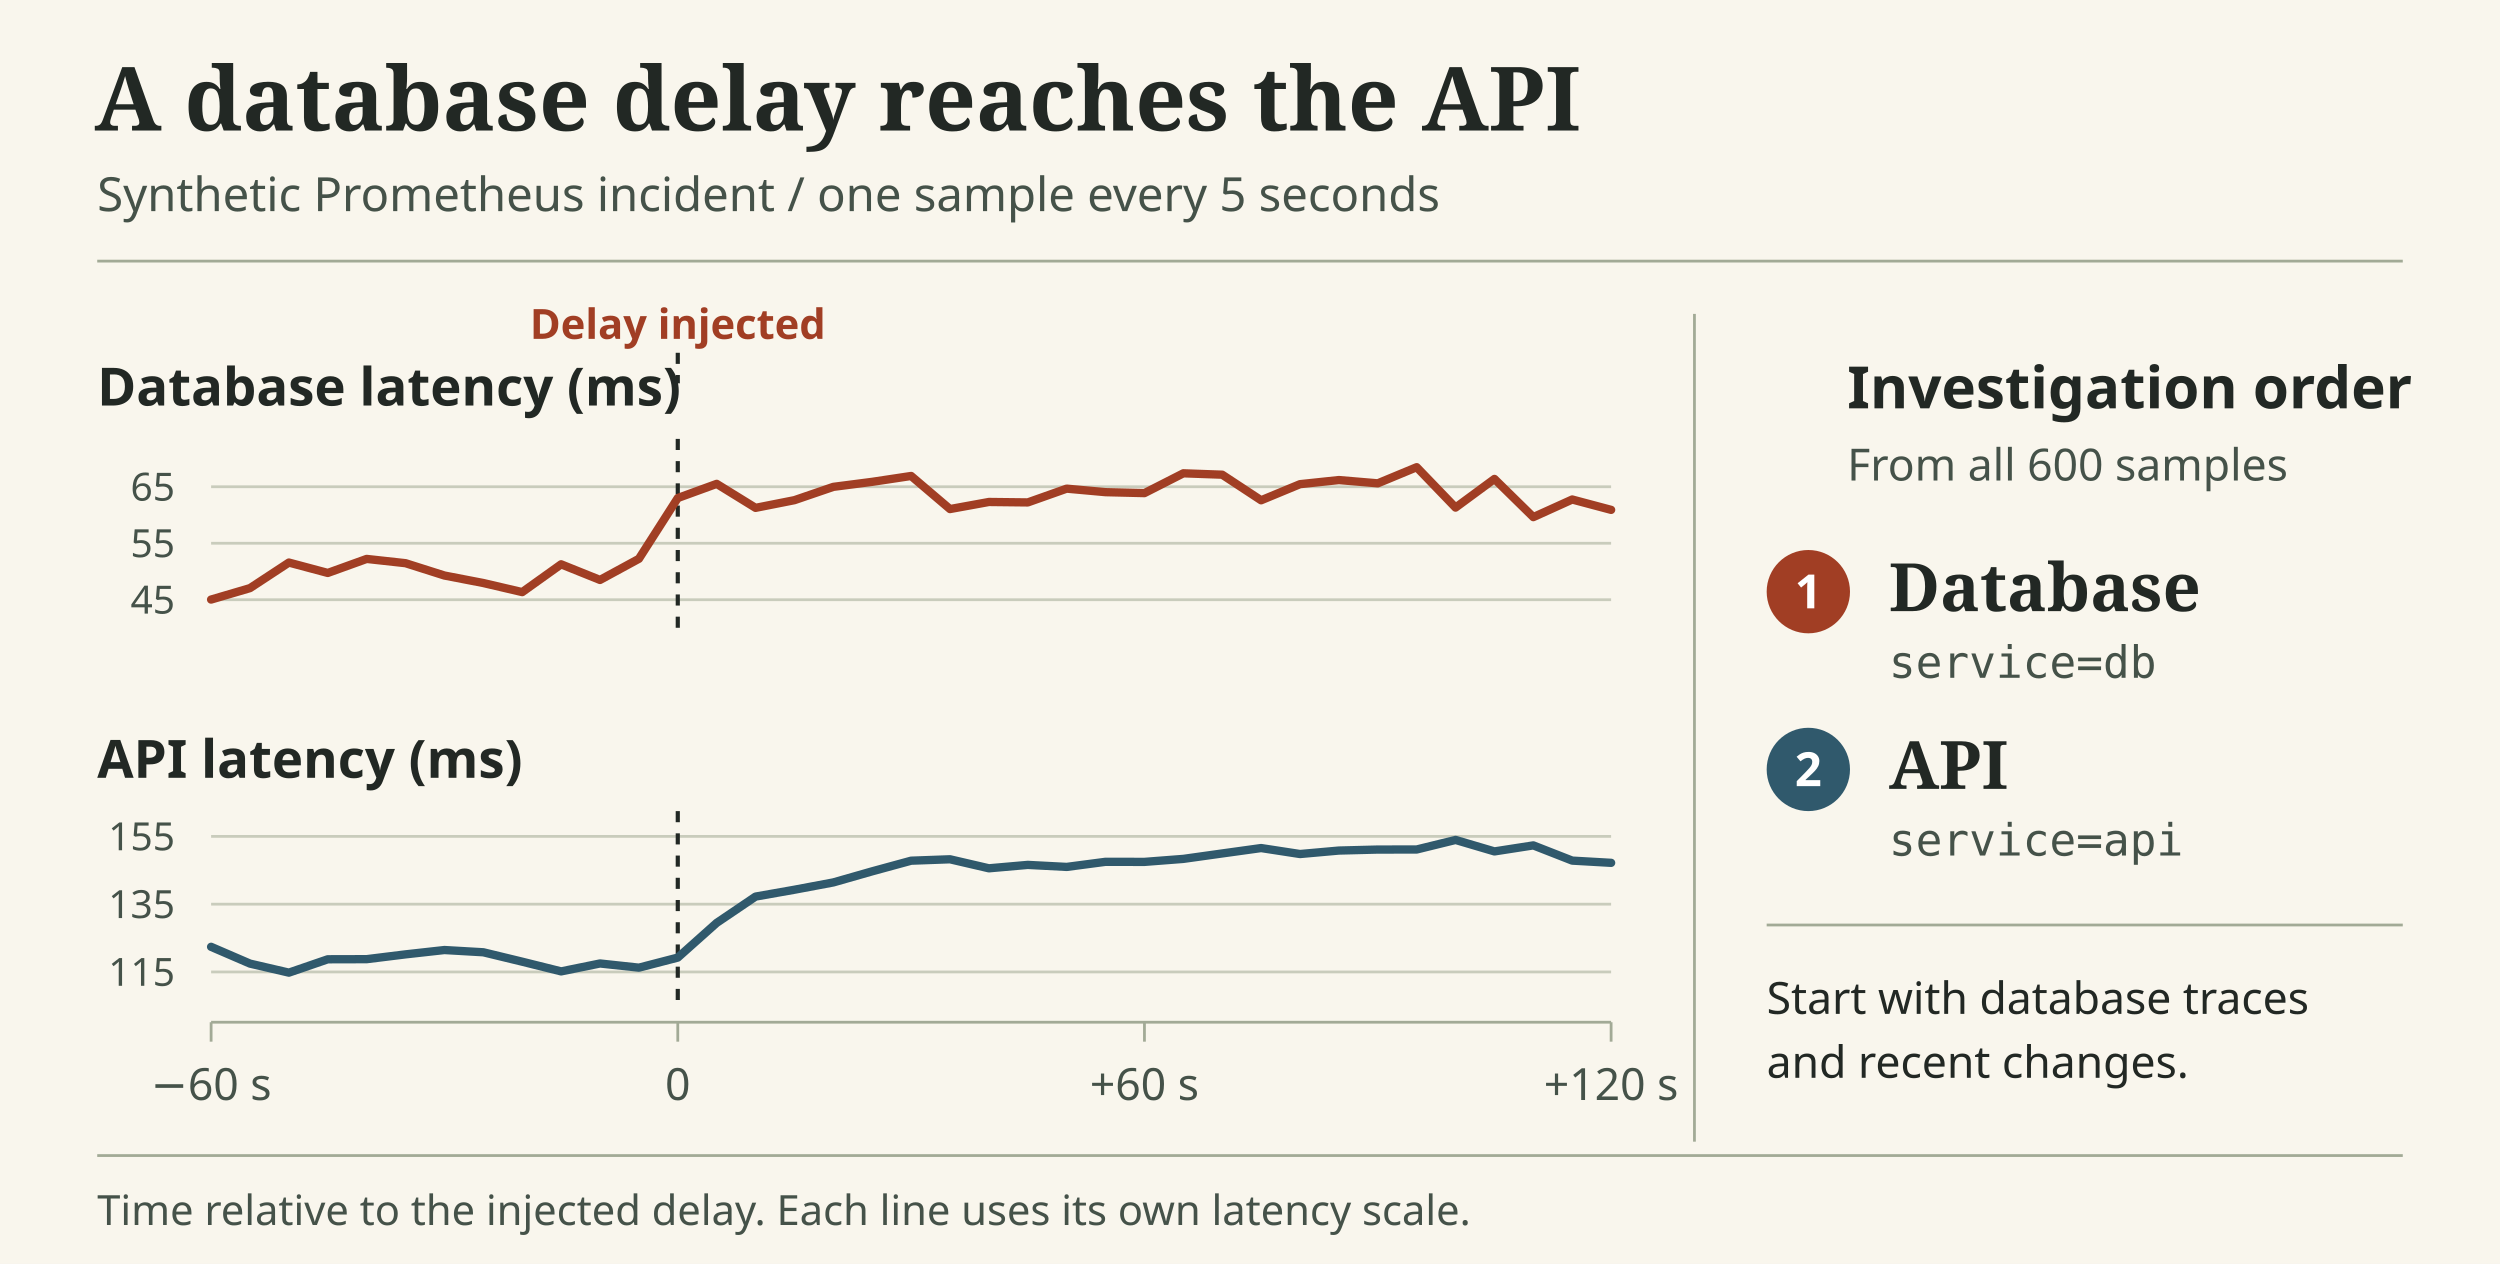
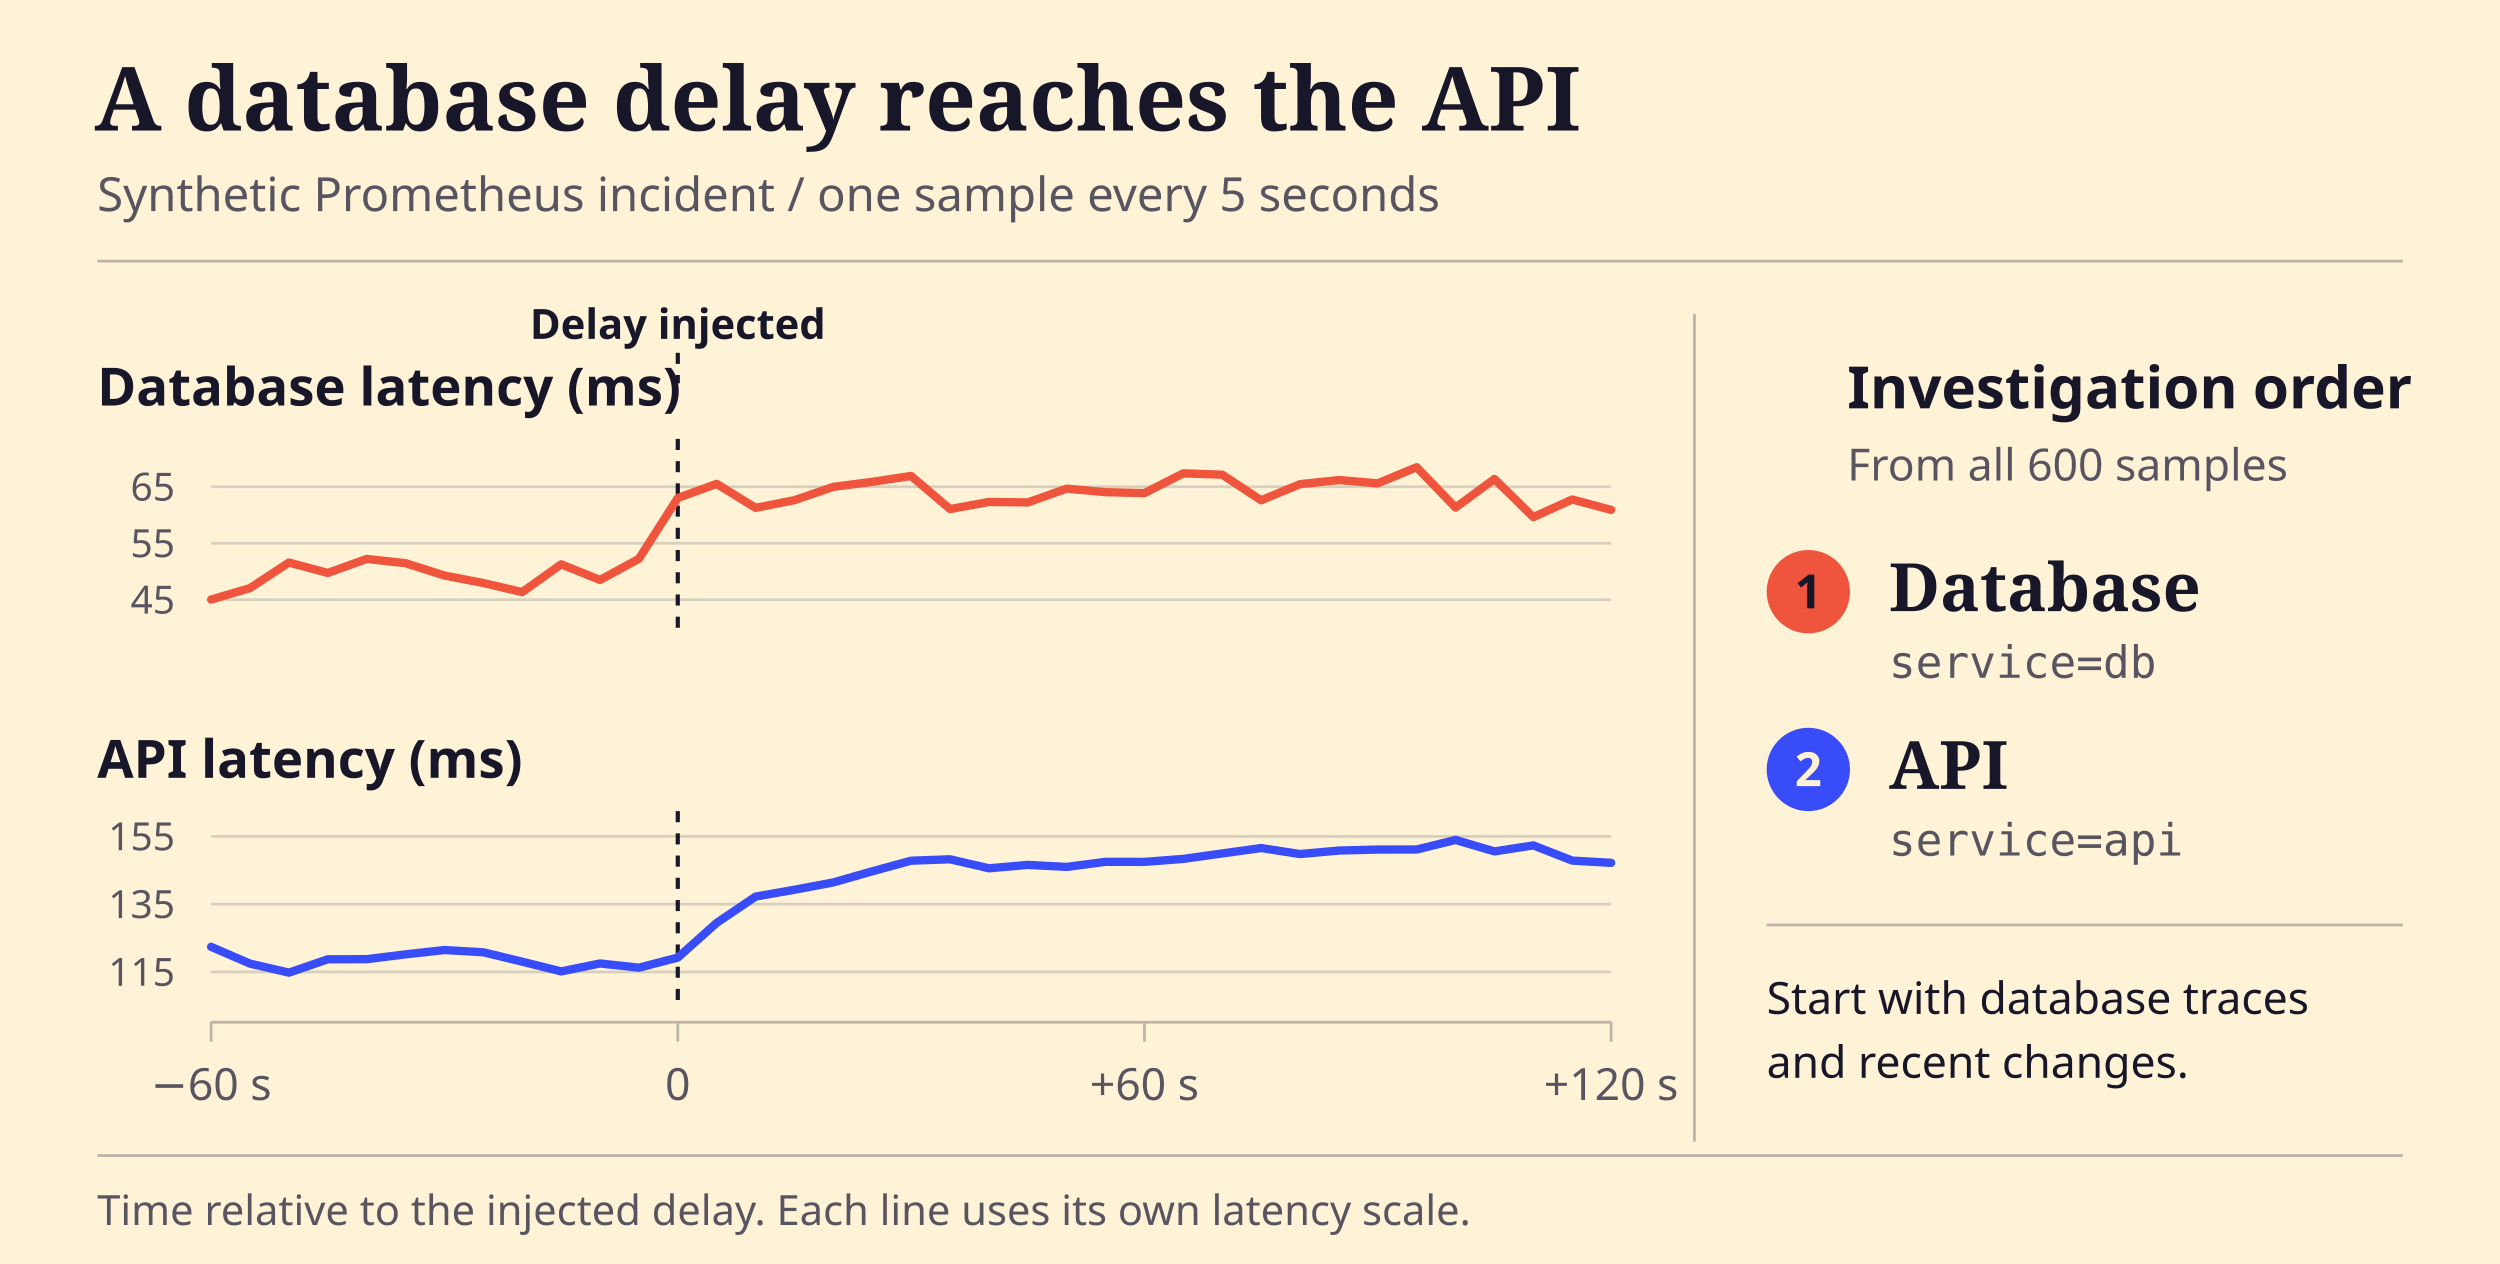
<svg xmlns="http://www.w3.org/2000/svg" viewBox="0 0 900 455" width="900" height="455" role="img" aria-labelledby="title desc">
-   <rect width="900" height="455" fill="#f9f6ed" />
-   <text x="34" y="47" font-family="serif" font-size="32" fill="#222824" font-weight="bold" text-anchor="start">A database delay reaches the API</text>
-   <text x="35" y="76" font-family="sans-serif" font-size="17" fill="#455249" font-weight="normal" text-anchor="start">Synthetic Prometheus incident  /  one sample every 5 seconds</text>
-   <line x1="35" y1="94" x2="865" y2="94" stroke="#a2aa96" stroke-width="1" />
-   <line x1="610" y1="113" x2="610" y2="411" stroke="#a2aa96" stroke-width="1" />
-   <text x="35" y="146" font-family="sans-serif" font-size="19" fill="#222824" font-weight="bold" text-anchor="start">Database latency (ms)</text>
-   <text x="63" y="220.9" font-family="sans-serif" font-size="14" fill="#455249" font-weight="normal" text-anchor="end">45</text>
-   <line x1="76" y1="215.9" x2="580" y2="215.9" stroke="#c9ccbc" stroke-width="1" />
-   <text x="63" y="200.57" font-family="sans-serif" font-size="14" fill="#455249" font-weight="normal" text-anchor="end">55</text>
-   <line x1="76" y1="195.57" x2="580" y2="195.57" stroke="#c9ccbc" stroke-width="1" />
-   <text x="63" y="180.23" font-family="sans-serif" font-size="14" fill="#455249" font-weight="normal" text-anchor="end">65</text>
-   <line x1="76" y1="175.23" x2="580" y2="175.23" stroke="#c9ccbc" stroke-width="1" />
-   <line x1="244" y1="158" x2="244" y2="226" stroke="#222824" stroke-width="1.5" stroke-dasharray="4 4" />
-   <polyline points="76.0,215.84 90.0,211.72 104.0,202.52 118.0,206.26 132.0,201.21 146.0,202.75 160.0,207.19 174.0,209.89 188.0,213.16 202.0,203.15 216.0,208.78 230.0,201.17 244.0,179.29 258.0,174.19 272.0,182.83 286.0,180.06 300.0,175.27 314.0,173.46 328.0,171.35 342.0,183.26 356.0,180.71 370.0,180.87 384.0,175.91 398.0,177.18 412.0,177.52 426.0,170.39 440.0,170.89 454.0,180.10 468.0,174.30 482.0,172.82 496.0,174.00 510.0,168.19 524.0,182.73 538.0,172.42 552.0,186.16 566.0,179.82 580.0,183.55" fill="none" stroke="#a13e24" stroke-width="3" stroke-linecap="round" stroke-linejoin="round" />
-   <text x="35" y="280" font-family="sans-serif" font-size="19" fill="#222824" font-weight="bold" text-anchor="start">API latency (ms)</text>
-   <text x="63" y="354.9" font-family="sans-serif" font-size="14" fill="#455249" font-weight="normal" text-anchor="end">115</text>
-   <line x1="76" y1="349.9" x2="580" y2="349.9" stroke="#c9ccbc" stroke-width="1" />
-   <text x="63" y="330.5" font-family="sans-serif" font-size="14" fill="#455249" font-weight="normal" text-anchor="end">135</text>
-   <line x1="76" y1="325.5" x2="580" y2="325.5" stroke="#c9ccbc" stroke-width="1" />
-   <text x="63" y="306.1" font-family="sans-serif" font-size="14" fill="#455249" font-weight="normal" text-anchor="end">155</text>
-   <line x1="76" y1="301.1" x2="580" y2="301.1" stroke="#c9ccbc" stroke-width="1" />
-   <line x1="244" y1="292" x2="244" y2="360" stroke="#222824" stroke-width="1.5" stroke-dasharray="4 4" />
-   <polyline points="76.0,340.86 90.0,346.90 104.0,350.15 118.0,345.34 132.0,345.30 146.0,343.57 160.0,342.01 174.0,342.82 188.0,346.21 202.0,349.70 216.0,346.85 230.0,348.36 244.0,344.73 258.0,332.24 272.0,322.77 286.0,320.30 300.0,317.67 314.0,313.67 328.0,309.85 342.0,309.34 356.0,312.59 370.0,311.36 384.0,312.09 398.0,310.25 412.0,310.28 426.0,309.20 440.0,307.24 454.0,305.30 468.0,307.45 482.0,306.20 496.0,305.84 510.0,305.82 524.0,302.38 538.0,306.51 552.0,304.34 566.0,309.82 580.0,310.62" fill="none" stroke="#30596c" stroke-width="3" stroke-linecap="round" stroke-linejoin="round" />
-   <text x="244" y="122" font-family="sans-serif" font-size="15" fill="#a13e24" font-weight="bold" text-anchor="middle">Delay injected</text>
-   <line x1="244" y1="127" x2="244" y2="138" stroke="#222824" stroke-width="1.5" stroke-dasharray="4 4" />
-   <line x1="76" y1="368" x2="580" y2="368" stroke="#a2aa96" stroke-width="1" />
-   <line x1="76" y1="368" x2="76" y2="375" stroke="#a2aa96" stroke-width="1" />
-   <text x="76" y="396" font-family="sans-serif" font-size="16" fill="#455249" font-weight="normal" text-anchor="middle">−60 s</text>
-   <line x1="244" y1="368" x2="244" y2="375" stroke="#a2aa96" stroke-width="1" />
-   <text x="244" y="396" font-family="sans-serif" font-size="16" fill="#455249" font-weight="normal" text-anchor="middle">0</text>
-   <line x1="412" y1="368" x2="412" y2="375" stroke="#a2aa96" stroke-width="1" />
-   <text x="412" y="396" font-family="sans-serif" font-size="16" fill="#455249" font-weight="normal" text-anchor="middle">+60 s</text>
-   <line x1="580" y1="368" x2="580" y2="375" stroke="#a2aa96" stroke-width="1" />
-   <text x="580" y="396" font-family="sans-serif" font-size="16" fill="#455249" font-weight="normal" text-anchor="middle">+120 s</text>
-   <text x="665" y="147" font-family="sans-serif" font-size="21" fill="#222824" font-weight="bold" text-anchor="start">Investigation order</text>
-   <text x="665" y="173" font-family="sans-serif" font-size="16" fill="#455249" font-weight="normal" text-anchor="start">From all 600 samples</text>
-   <circle cx="651" cy="213" r="15" fill="#a13e24" />
-   <text x="651" y="219" font-family="sans-serif" font-size="17" fill="#ffffff" font-weight="bold" text-anchor="middle">1</text>
-   <text x="680" y="220" font-family="serif" font-size="24" fill="#222824" font-weight="bold" text-anchor="start">Database</text>
-   <text x="680" y="244" font-family="monospace" font-size="16" fill="#455249" font-weight="normal" text-anchor="start">service=db</text>
-   <circle cx="651" cy="277" r="15" fill="#30596c" />
-   <text x="651" y="283" font-family="sans-serif" font-size="17" fill="#ffffff" font-weight="bold" text-anchor="middle">2</text>
-   <text x="680" y="284" font-family="serif" font-size="24" fill="#222824" font-weight="bold" text-anchor="start">API</text>
-   <text x="680" y="308" font-family="monospace" font-size="16" fill="#455249" font-weight="normal" text-anchor="start">service=api</text>
-   <line x1="636" y1="333" x2="865" y2="333" stroke="#a2aa96" stroke-width="1" />
-   <text x="636" y="365" font-family="sans-serif" font-size="16" fill="#222824" font-weight="normal" text-anchor="start">Start with database traces</text>
-   <text x="636" y="388" font-family="sans-serif" font-size="16" fill="#222824" font-weight="normal" text-anchor="start">and recent changes.</text>
-   <line x1="35" y1="416" x2="865" y2="416" stroke="#a2aa96" stroke-width="1" />
-   <text x="35" y="441" font-family="sans-serif" font-size="15" fill="#455249" font-weight="normal" text-anchor="start">Time relative to the injected delay. Each line uses its own latency scale.</text>
+   <rect width="900" height="455" fill="#fff3d7" />
+   <text x="34" y="47" font-family="serif" font-size="32" fill="#171729" font-weight="bold" text-anchor="start">A database delay reaches the API</text>
+   <text x="35" y="76" font-family="sans-serif" font-size="17" fill="#585560" font-weight="normal" text-anchor="start">Synthetic Prometheus incident  /  one sample every 5 seconds</text>
+   <line x1="35" y1="94" x2="865" y2="94" stroke="#bcb5a7" stroke-width="1" />
+   <line x1="610" y1="113" x2="610" y2="411" stroke="#bcb5a7" stroke-width="1" />
+   <text x="35" y="146" font-family="sans-serif" font-size="19" fill="#171729" font-weight="bold" text-anchor="start">Database latency (ms)</text>
+   <text x="63" y="220.9" font-family="sans-serif" font-size="14" fill="#585560" font-weight="normal" text-anchor="end">45</text>
+   <line x1="76" y1="215.9" x2="580" y2="215.9" stroke="#d7d0bf" stroke-width="1" />
+   <text x="63" y="200.57" font-family="sans-serif" font-size="14" fill="#585560" font-weight="normal" text-anchor="end">55</text>
+   <line x1="76" y1="195.57" x2="580" y2="195.57" stroke="#d7d0bf" stroke-width="1" />
+   <text x="63" y="180.23" font-family="sans-serif" font-size="14" fill="#585560" font-weight="normal" text-anchor="end">65</text>
+   <line x1="76" y1="175.23" x2="580" y2="175.23" stroke="#d7d0bf" stroke-width="1" />
+   <line x1="244" y1="158" x2="244" y2="226" stroke="#171729" stroke-width="1.5" stroke-dasharray="4 4" />
+   <polyline points="76.0,215.84 90.0,211.72 104.0,202.52 118.0,206.26 132.0,201.21 146.0,202.75 160.0,207.19 174.0,209.89 188.0,213.16 202.0,203.15 216.0,208.78 230.0,201.17 244.0,179.29 258.0,174.19 272.0,182.83 286.0,180.06 300.0,175.27 314.0,173.46 328.0,171.35 342.0,183.26 356.0,180.71 370.0,180.87 384.0,175.91 398.0,177.18 412.0,177.52 426.0,170.39 440.0,170.89 454.0,180.10 468.0,174.30 482.0,172.82 496.0,174.00 510.0,168.19 524.0,182.73 538.0,172.42 552.0,186.16 566.0,179.82 580.0,183.55" fill="none" stroke="#ef543c" stroke-width="3" stroke-linecap="round" stroke-linejoin="round" />
+   <text x="35" y="280" font-family="sans-serif" font-size="19" fill="#171729" font-weight="bold" text-anchor="start">API latency (ms)</text>
+   <text x="63" y="354.9" font-family="sans-serif" font-size="14" fill="#585560" font-weight="normal" text-anchor="end">115</text>
+   <line x1="76" y1="349.9" x2="580" y2="349.9" stroke="#d7d0bf" stroke-width="1" />
+   <text x="63" y="330.5" font-family="sans-serif" font-size="14" fill="#585560" font-weight="normal" text-anchor="end">135</text>
+   <line x1="76" y1="325.5" x2="580" y2="325.5" stroke="#d7d0bf" stroke-width="1" />
+   <text x="63" y="306.1" font-family="sans-serif" font-size="14" fill="#585560" font-weight="normal" text-anchor="end">155</text>
+   <line x1="76" y1="301.1" x2="580" y2="301.1" stroke="#d7d0bf" stroke-width="1" />
+   <line x1="244" y1="292" x2="244" y2="360" stroke="#171729" stroke-width="1.5" stroke-dasharray="4 4" />
+   <polyline points="76.0,340.86 90.0,346.90 104.0,350.15 118.0,345.34 132.0,345.30 146.0,343.57 160.0,342.01 174.0,342.82 188.0,346.21 202.0,349.70 216.0,346.85 230.0,348.36 244.0,344.73 258.0,332.24 272.0,322.77 286.0,320.30 300.0,317.67 314.0,313.67 328.0,309.85 342.0,309.34 356.0,312.59 370.0,311.36 384.0,312.09 398.0,310.25 412.0,310.28 426.0,309.20 440.0,307.24 454.0,305.30 468.0,307.45 482.0,306.20 496.0,305.84 510.0,305.82 524.0,302.38 538.0,306.51 552.0,304.34 566.0,309.82 580.0,310.62" fill="none" stroke="#384cfa" stroke-width="3" stroke-linecap="round" stroke-linejoin="round" />
+   <text x="244" y="122" font-family="sans-serif" font-size="15" fill="#171729" font-weight="bold" text-anchor="middle">Delay injected</text>
+   <line x1="244" y1="127" x2="244" y2="138" stroke="#171729" stroke-width="1.5" stroke-dasharray="4 4" />
+   <line x1="76" y1="368" x2="580" y2="368" stroke="#bcb5a7" stroke-width="1" />
+   <line x1="76" y1="368" x2="76" y2="375" stroke="#bcb5a7" stroke-width="1" />
+   <text x="76" y="396" font-family="sans-serif" font-size="16" fill="#585560" font-weight="normal" text-anchor="middle">−60 s</text>
+   <line x1="244" y1="368" x2="244" y2="375" stroke="#bcb5a7" stroke-width="1" />
+   <text x="244" y="396" font-family="sans-serif" font-size="16" fill="#585560" font-weight="normal" text-anchor="middle">0</text>
+   <line x1="412" y1="368" x2="412" y2="375" stroke="#bcb5a7" stroke-width="1" />
+   <text x="412" y="396" font-family="sans-serif" font-size="16" fill="#585560" font-weight="normal" text-anchor="middle">+60 s</text>
+   <line x1="580" y1="368" x2="580" y2="375" stroke="#bcb5a7" stroke-width="1" />
+   <text x="580" y="396" font-family="sans-serif" font-size="16" fill="#585560" font-weight="normal" text-anchor="middle">+120 s</text>
+   <text x="665" y="147" font-family="sans-serif" font-size="21" fill="#171729" font-weight="bold" text-anchor="start">Investigation order</text>
+   <text x="665" y="173" font-family="sans-serif" font-size="16" fill="#585560" font-weight="normal" text-anchor="start">From all 600 samples</text>
+   <circle cx="651" cy="213" r="15" fill="#ef543c" />
+   <text x="651" y="219" font-family="sans-serif" font-size="17" fill="#171729" font-weight="bold" text-anchor="middle">1</text>
+   <text x="680" y="220" font-family="serif" font-size="24" fill="#171729" font-weight="bold" text-anchor="start">Database</text>
+   <text x="680" y="244" font-family="monospace" font-size="16" fill="#585560" font-weight="normal" text-anchor="start">service=db</text>
+   <circle cx="651" cy="277" r="15" fill="#384cfa" />
+   <text x="651" y="283" font-family="sans-serif" font-size="17" fill="#fff3d7" font-weight="bold" text-anchor="middle">2</text>
+   <text x="680" y="284" font-family="serif" font-size="24" fill="#171729" font-weight="bold" text-anchor="start">API</text>
+   <text x="680" y="308" font-family="monospace" font-size="16" fill="#585560" font-weight="normal" text-anchor="start">service=api</text>
+   <line x1="636" y1="333" x2="865" y2="333" stroke="#bcb5a7" stroke-width="1" />
+   <text x="636" y="365" font-family="sans-serif" font-size="16" fill="#171729" font-weight="normal" text-anchor="start">Start with database traces</text>
+   <text x="636" y="388" font-family="sans-serif" font-size="16" fill="#171729" font-weight="normal" text-anchor="start">and recent changes.</text>
+   <line x1="35" y1="416" x2="865" y2="416" stroke="#bcb5a7" stroke-width="1" />
+   <text x="35" y="441" font-family="sans-serif" font-size="15" fill="#585560" font-weight="normal" text-anchor="start">Time relative to the injected delay. Each line uses its own latency scale.</text>
</svg>
